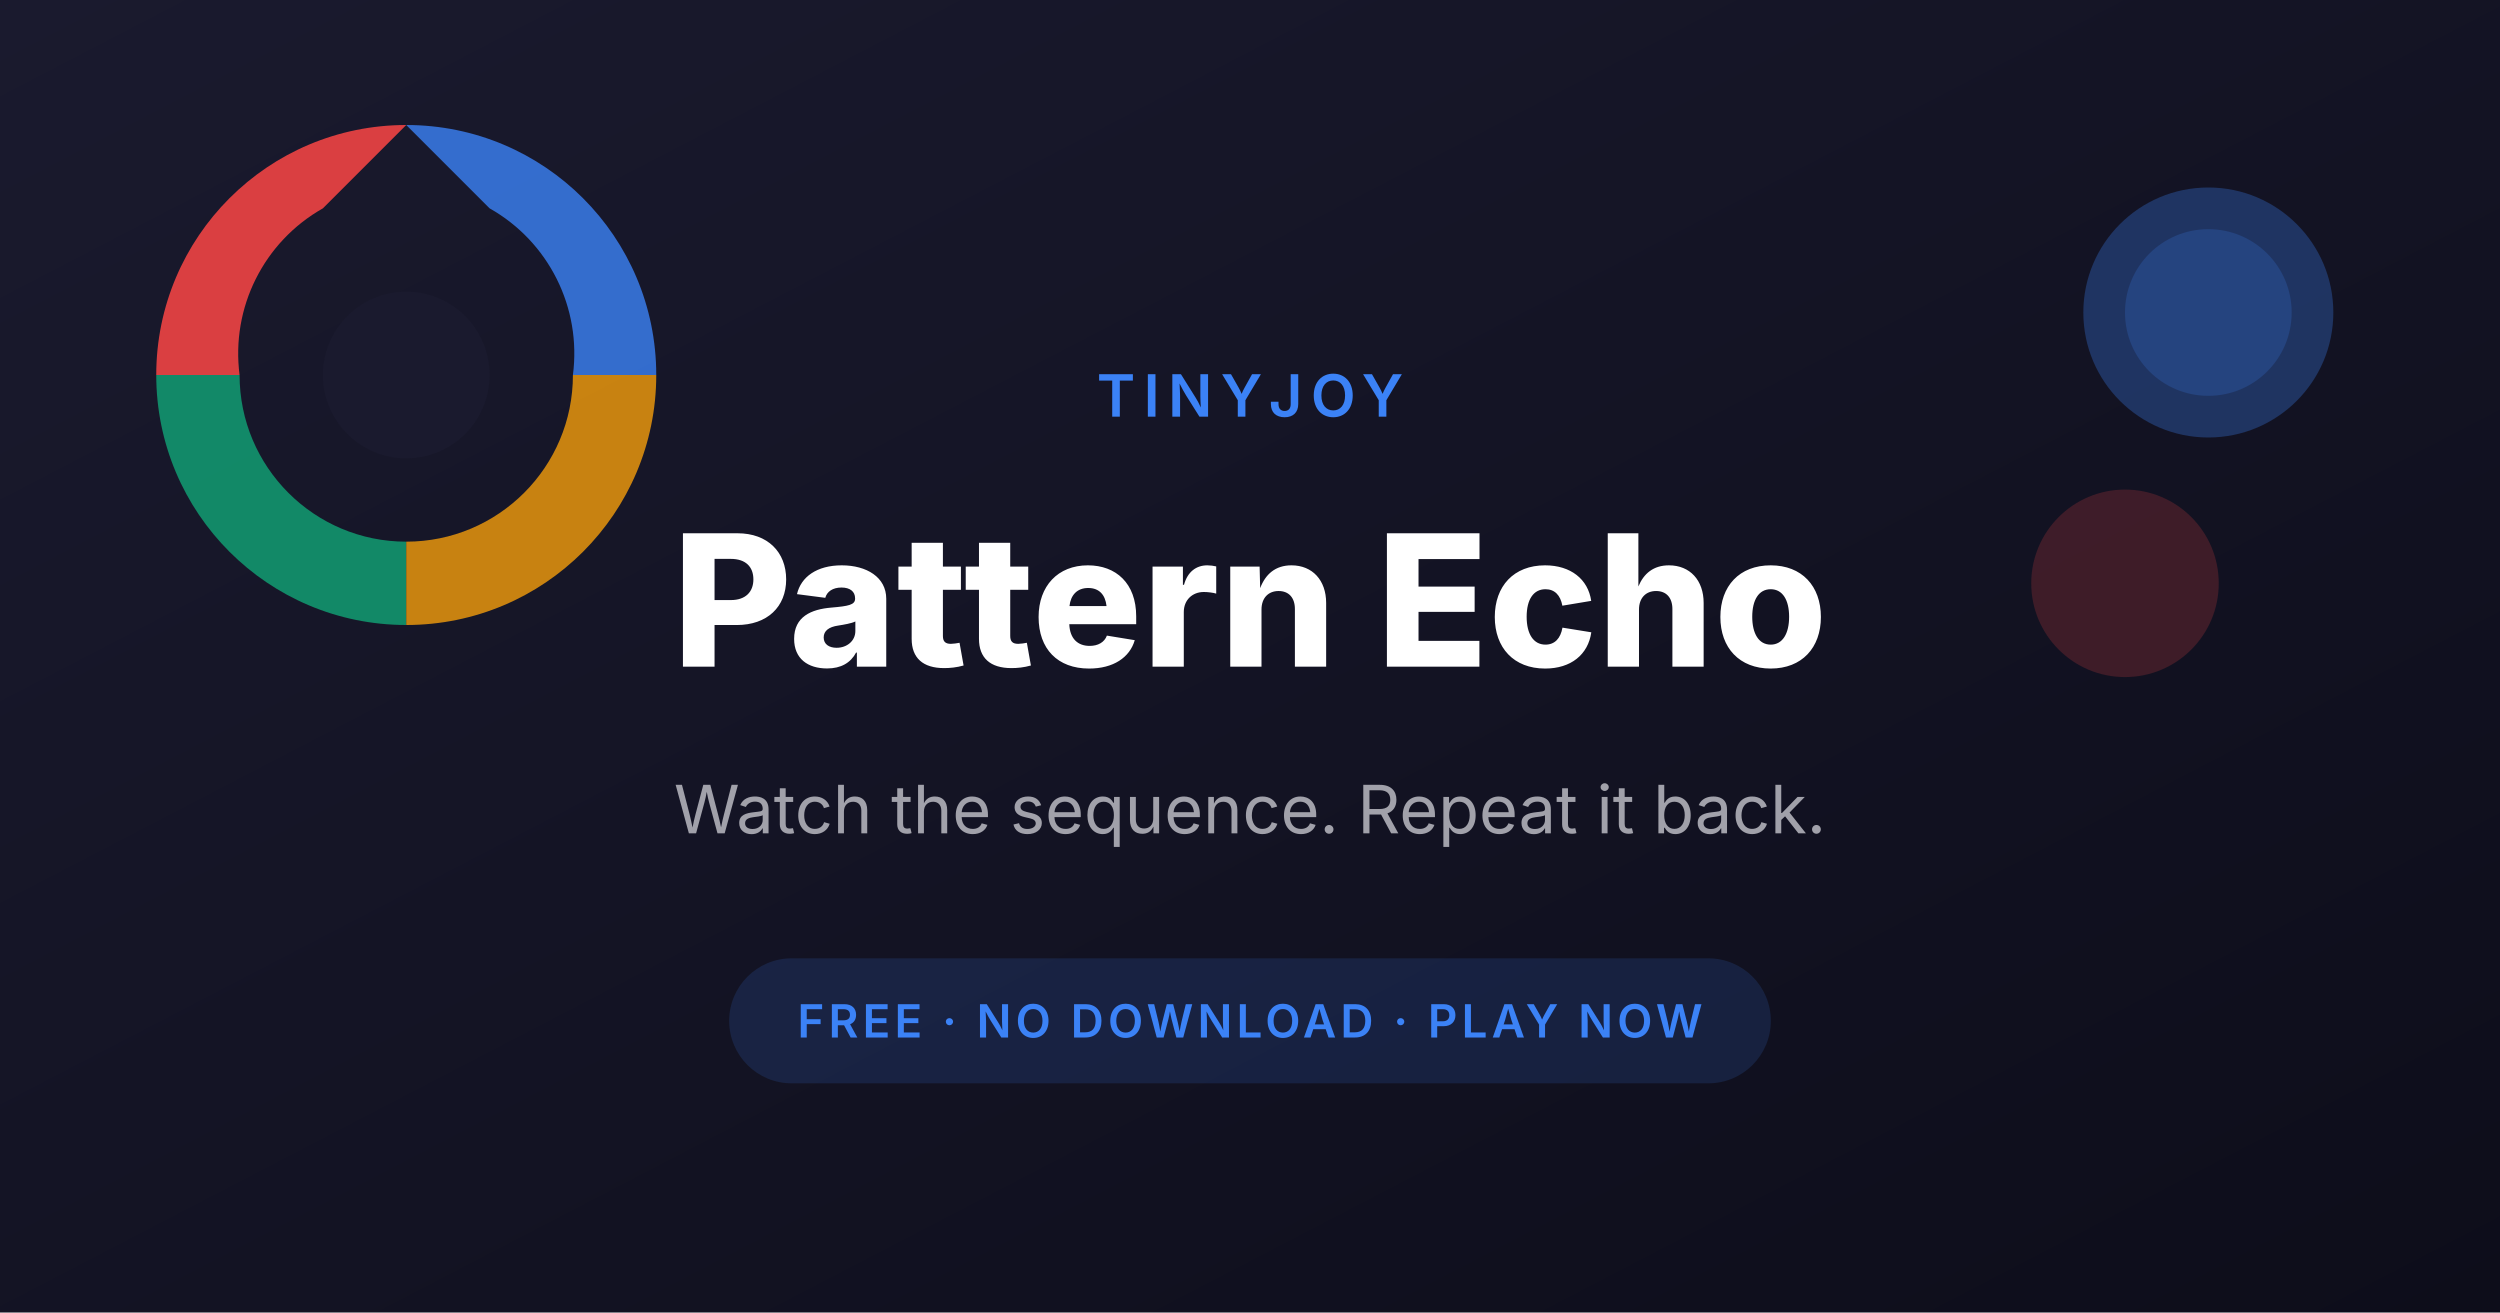
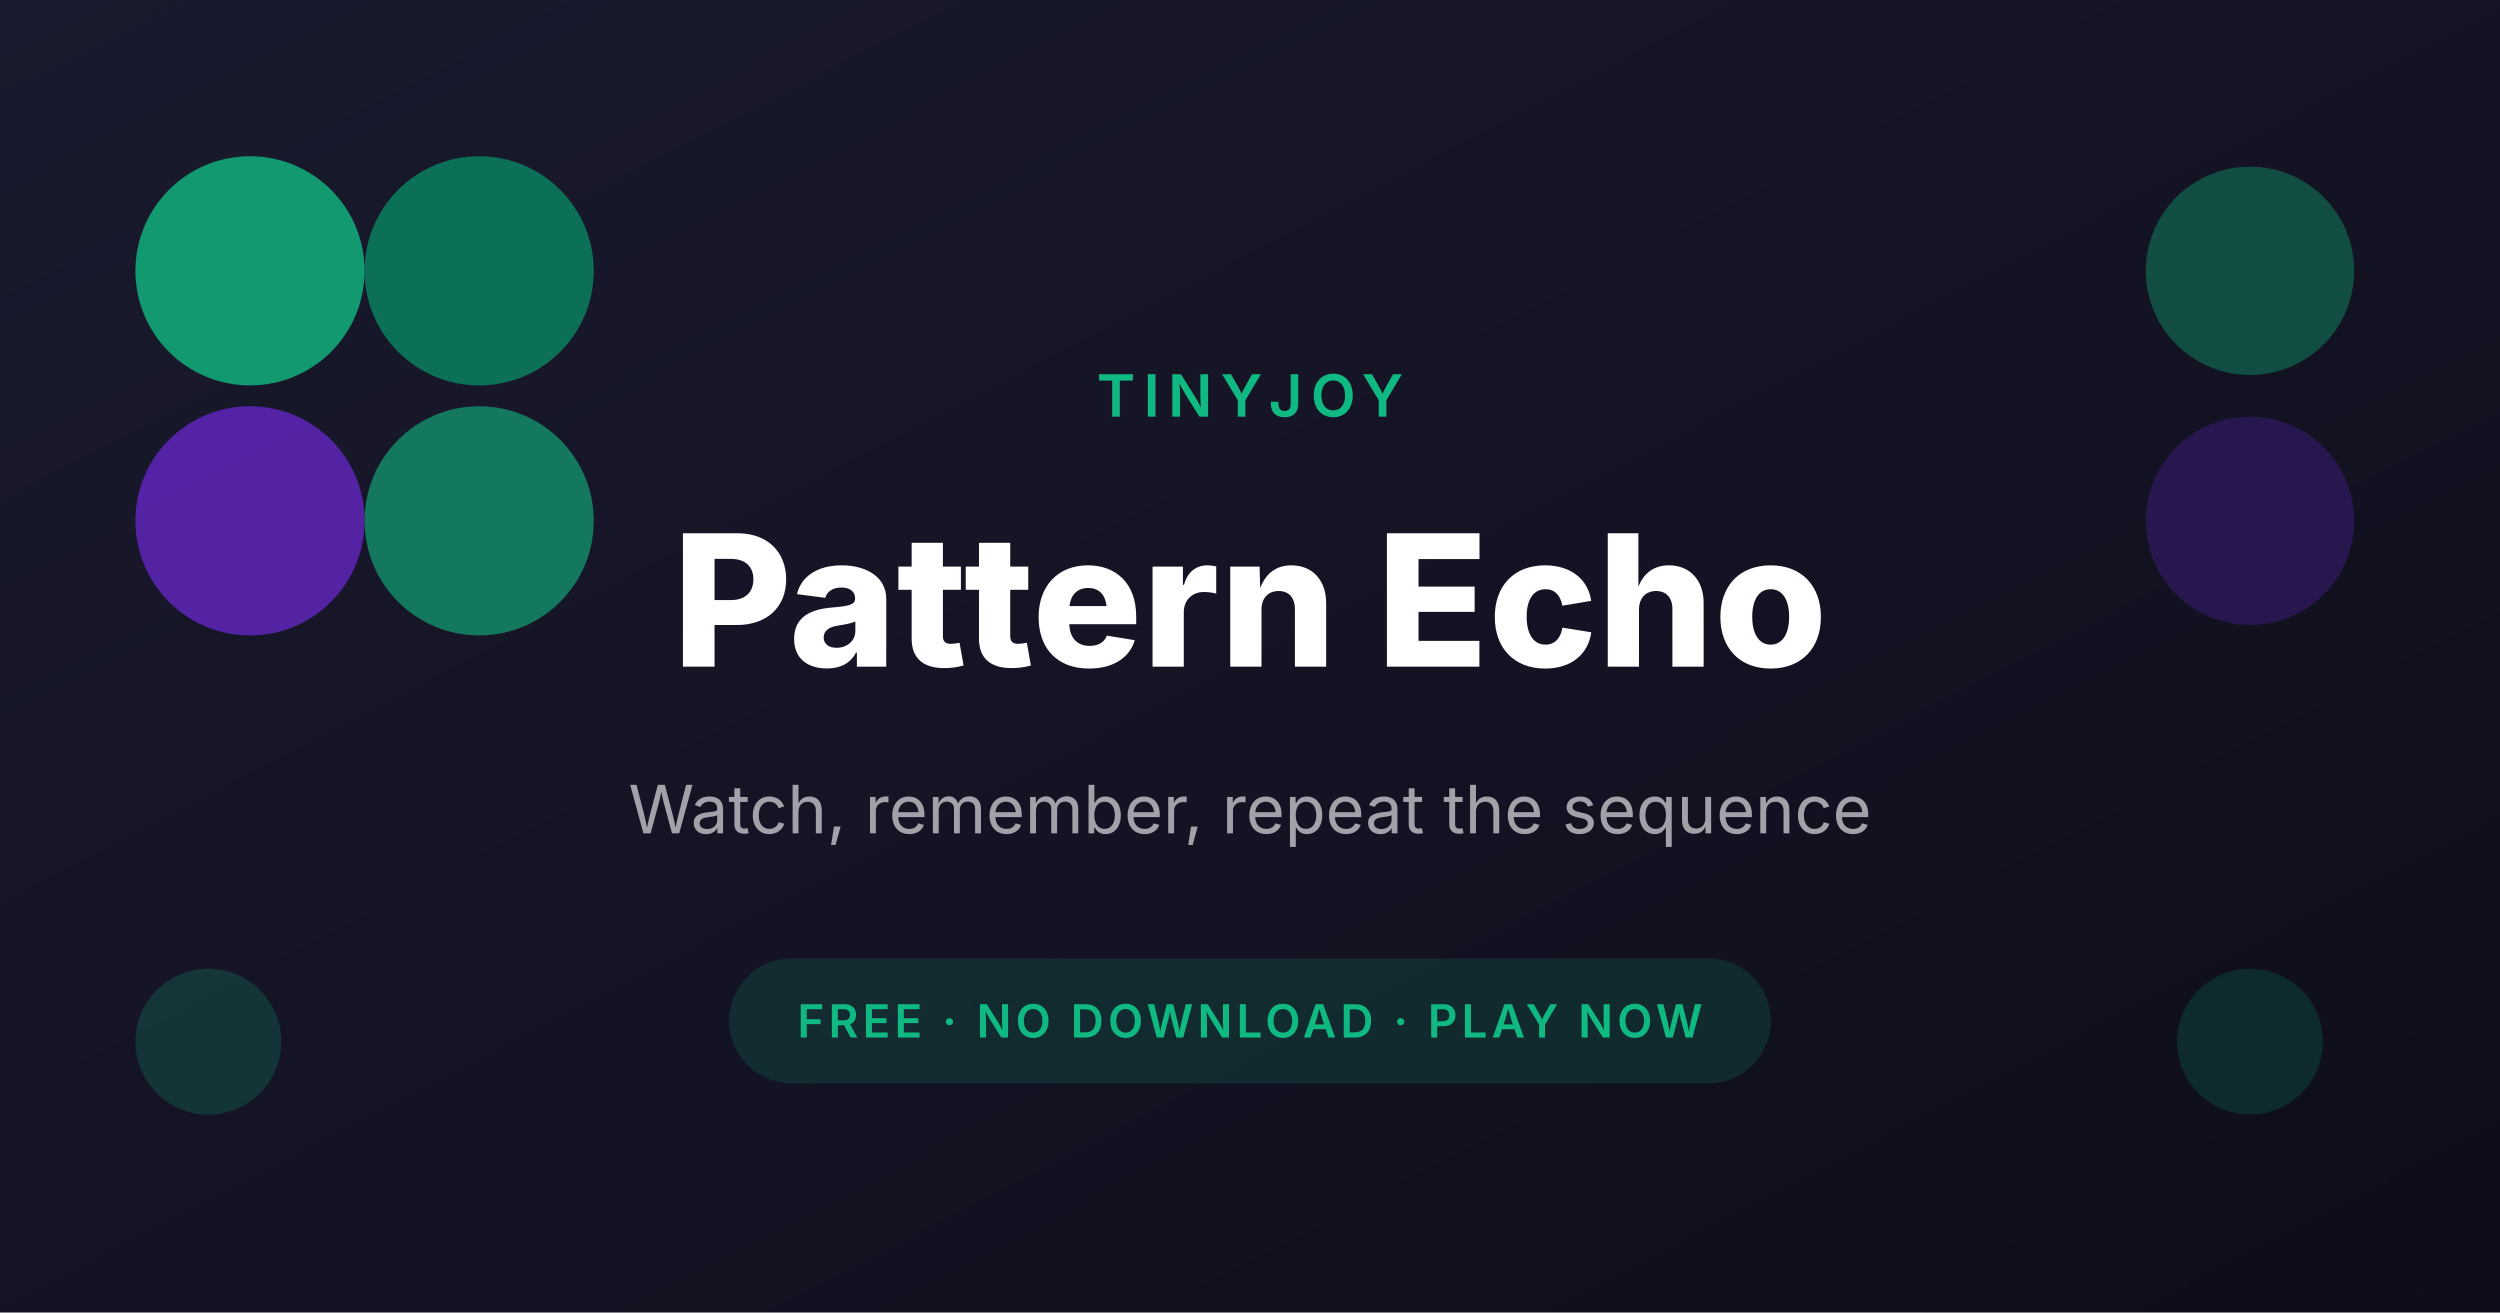
<svg xmlns="http://www.w3.org/2000/svg" width="1200" height="630" viewBox="0 0 1200 630">
  <defs>
    <linearGradient id="bg" x1="0%" y1="0%" x2="100%" y2="100%">
      <stop offset="0%" style="stop-color:#1a1a2e" />
      <stop offset="100%" style="stop-color:#0d0d1a" />
    </linearGradient>
  </defs>
  <rect width="1200" height="630" fill="url(#bg)" />
-   <path d="M75 180 A120 120 0 0 1 195 60 L155 100 A80 80 0 0 0 115 180 Z" fill="#EF4444" opacity="0.9" />
-   <path d="M195 60 A120 120 0 0 1 315 180 L275 180 A80 80 0 0 0 235 100 Z" fill="#3B82F6" opacity="0.8" />
-   <path d="M75 180 A120 120 0 0 0 195 300 L195 260 A80 80 0 0 1 115 180 Z" fill="#10B981" opacity="0.7" />
-   <path d="M315 180 A120 120 0 0 1 195 300 L195 260 A80 80 0 0 0 275 180 Z" fill="#F59E0B" opacity="0.8" />
-   <circle cx="195" cy="180" r="40" fill="#1a1a2e" />
-   <circle cx="1060" cy="150" r="60" fill="#3B82F6" opacity="0.3" />
-   <circle cx="1060" cy="150" r="40" fill="#3B82F6" opacity="0.2" />
-   <circle cx="1020" cy="280" r="45" fill="#EF4444" opacity="0.2" />
-   <text x="600" y="200" font-family="system-ui, -apple-system, sans-serif" font-size="28" font-weight="600" fill="#3B82F6" text-anchor="middle" letter-spacing="4">TINYJOY</text>
+   <circle cx="120" cy="130" r="55" fill="#10B981" opacity="0.8" />
+   <circle cx="230" cy="130" r="55" fill="#059669" opacity="0.7" />
+   <circle cx="120" cy="250" r="55" fill="#6D28D9" opacity="0.7" />
+   <circle cx="230" cy="250" r="55" fill="#10B981" opacity="0.6" />
+   <circle cx="1080" cy="130" r="50" fill="#10B981" opacity="0.35" />
+   <circle cx="1080" cy="250" r="50" fill="#6D28D9" opacity="0.25" />
+   <circle cx="100" cy="500" r="35" fill="#10B981" opacity="0.2" />
+   <circle cx="1080" cy="500" r="35" fill="#059669" opacity="0.2" />
+   <text x="600" y="200" font-family="system-ui, -apple-system, sans-serif" font-size="28" font-weight="600" fill="#10B981" text-anchor="middle" letter-spacing="4">TINYJOY</text>
  <text x="600" y="320" font-family="system-ui, -apple-system, sans-serif" font-size="88" font-weight="800" fill="white" text-anchor="middle">Pattern Echo</text>
-   <text x="600" y="400" font-family="system-ui, -apple-system, sans-serif" font-size="32" font-weight="400" fill="#a1a1aa" text-anchor="middle">Watch the sequence. Repeat it back.</text>
-   <rect x="350" y="460" width="500" height="60" rx="30" fill="#3B82F6" opacity="0.15" />
-   <text x="600" y="498" font-family="system-ui, -apple-system, sans-serif" font-size="22" font-weight="600" fill="#3B82F6" text-anchor="middle" letter-spacing="2">FREE · NO DOWNLOAD · PLAY NOW</text>
+   <text x="600" y="400" font-family="system-ui, -apple-system, sans-serif" font-size="32" font-weight="400" fill="#a1a1aa" text-anchor="middle">Watch, remember, repeat the sequence</text>
+   <rect x="350" y="460" width="500" height="60" rx="30" fill="#10B981" opacity="0.15" />
+   <text x="600" y="498" font-family="system-ui, -apple-system, sans-serif" font-size="22" font-weight="600" fill="#10B981" text-anchor="middle" letter-spacing="2">FREE · NO DOWNLOAD · PLAY NOW</text>
</svg>
